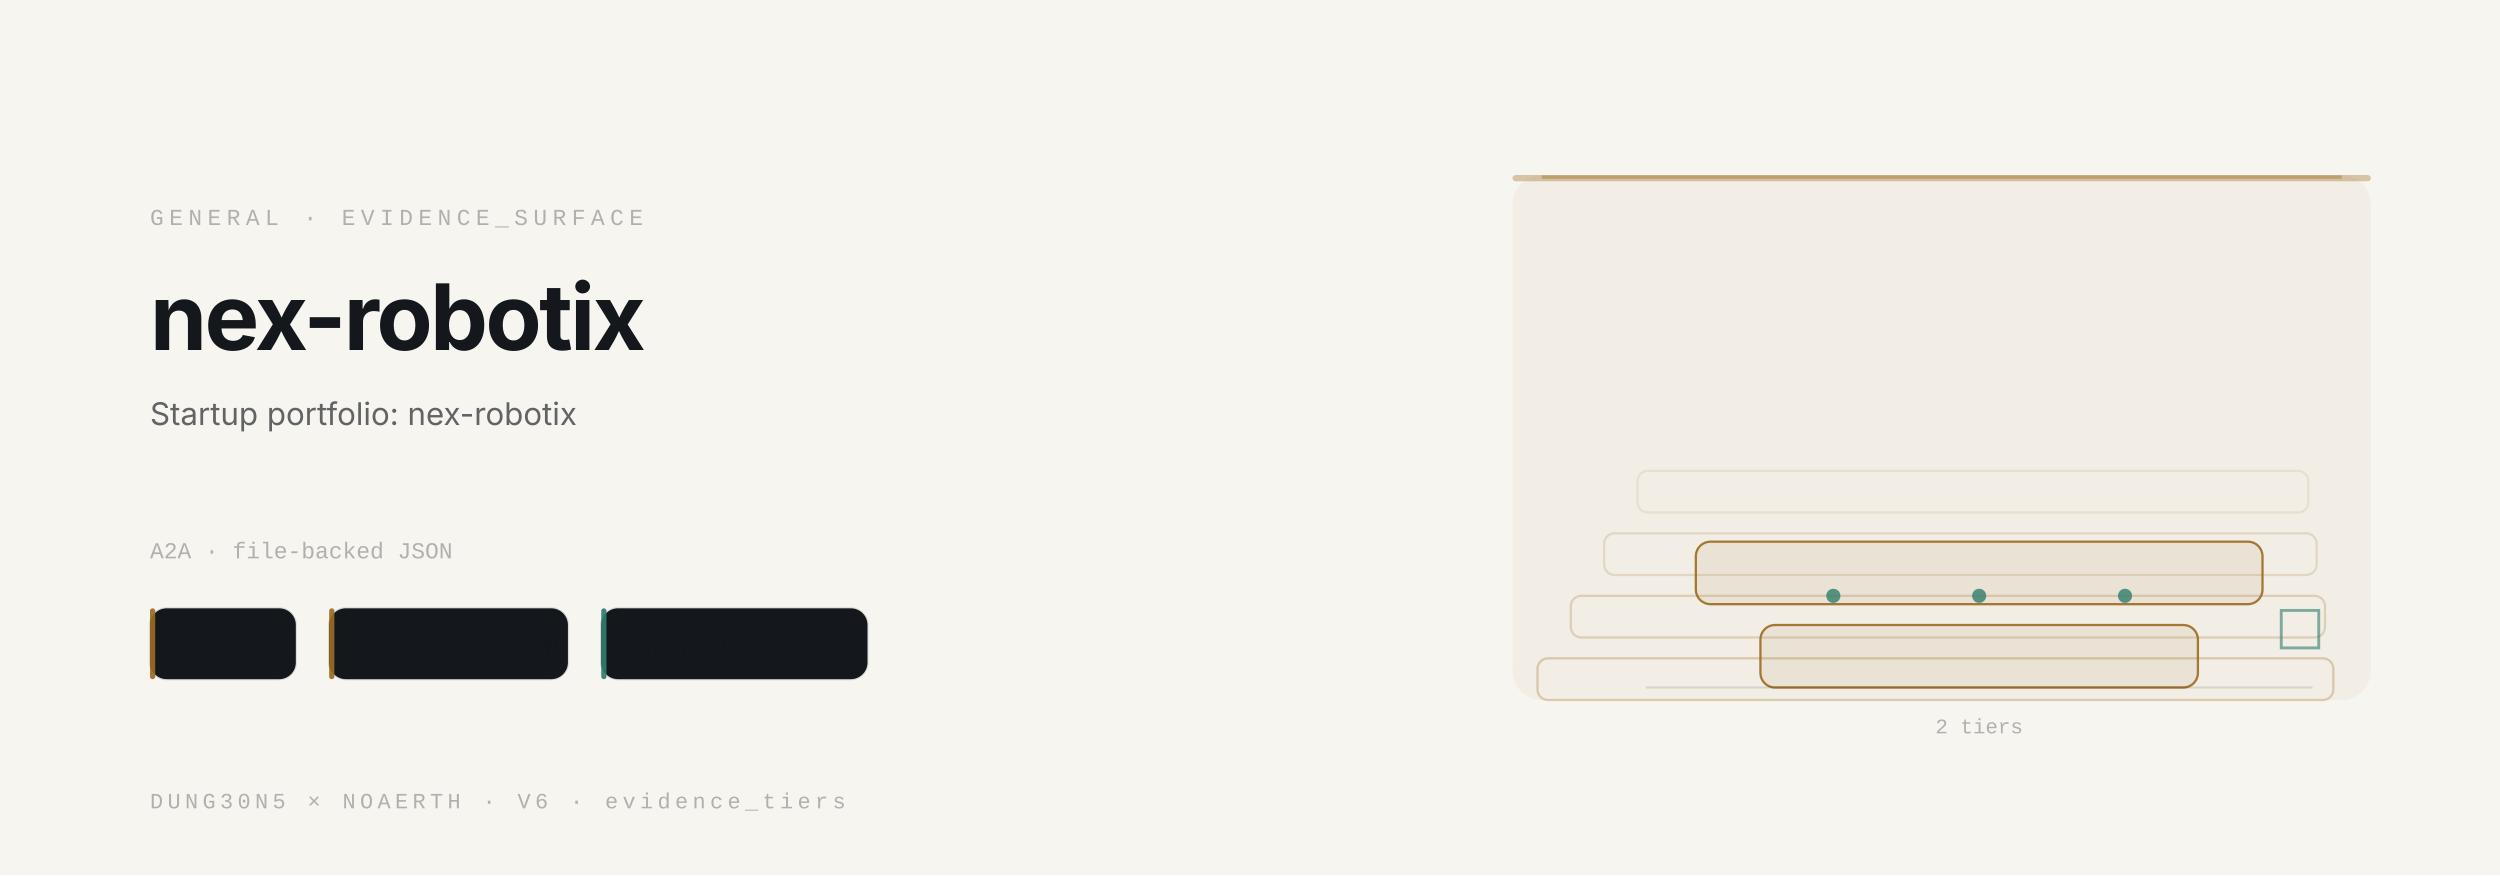
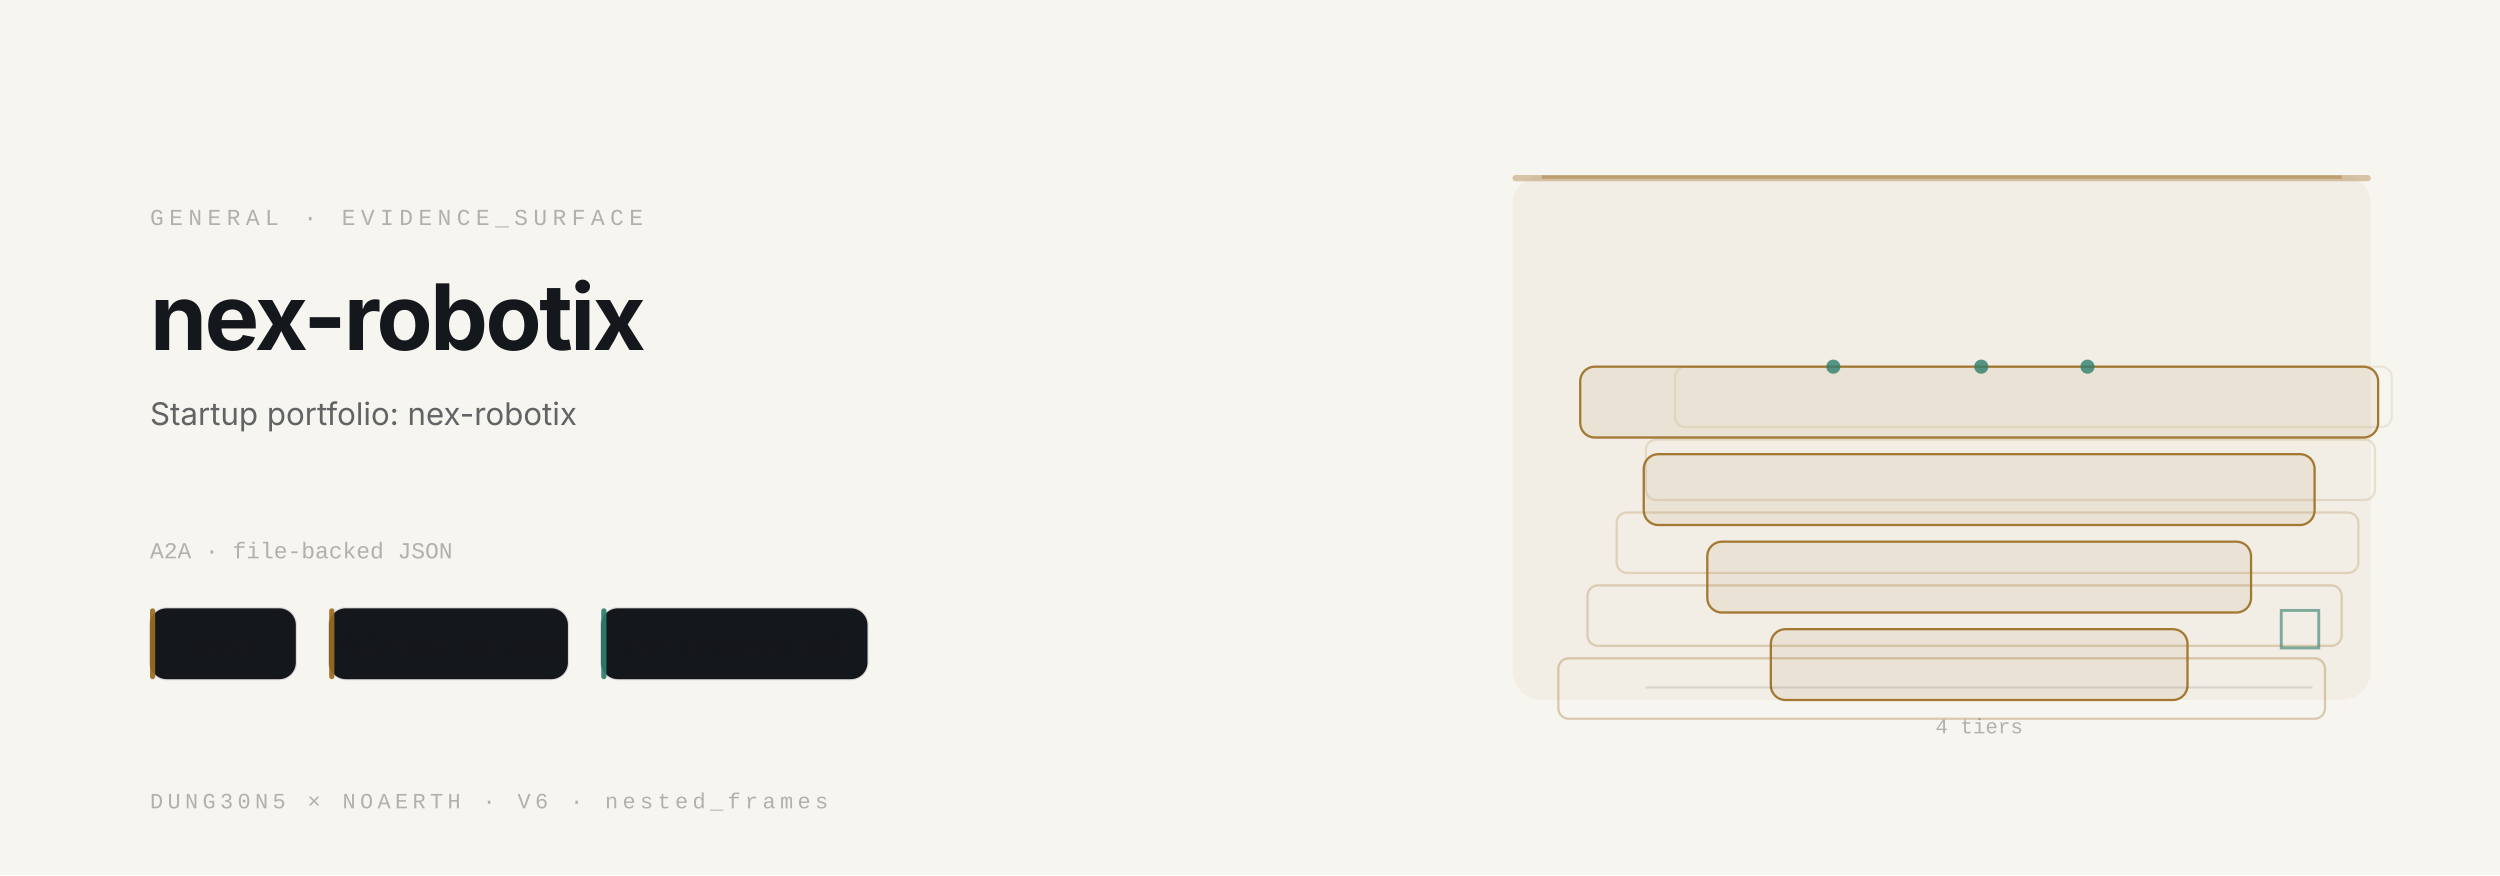
<svg xmlns="http://www.w3.org/2000/svg" viewBox="0 0 1200 420" width="1200" height="420" role="img" aria-label="nex-robotix: input → file-backed JSON → the returned value">
  <rect width="1200" height="420" fill="#f7f5f0" />
  <text x="72" y="108" font-family="ui-monospace, SFMono-Regular, Menlo, Monaco, Consolas, 'Liberation Mono', monospace" font-size="11" letter-spacing="2.6" fill="#14171c4f">GENERAL · EVIDENCE_SURFACE</text>
  <text x="72" y="168" font-family="-apple-system, BlinkMacSystemFont, 'Segoe UI', Inter, Helvetica, Arial, sans-serif" font-size="44" font-weight="660" letter-spacing="-1.2" fill="#14171c">nex-robotix</text>
  <text x="72" y="204" font-family="-apple-system, BlinkMacSystemFont, 'Segoe UI', Inter, Helvetica, Arial, sans-serif" font-size="15" fill="#14171ca8">Startup portfolio: nex-robotix</text>
  <text x="72" y="268" font-family="ui-monospace, SFMono-Regular, Menlo, Monaco, Consolas, 'Liberation Mono', monospace" font-size="11" fill="#14171c4f">A2A · file-backed JSON</text>
  <rect x="72.0" y="292.0" width="70.0" height="34.0" rx="8" fill="#14171c" stroke="#14171c1f" stroke-width="1.1" />
  <rect x="72.0" y="292.0" width="2.5" height="34.0" rx="1.2" fill="#9a6b1f" opacity="0.92" />
  <text x="107.0" y="314" font-family="ui-monospace, SFMono-Regular, Menlo, Monaco, Consolas, 'Liberation Mono', monospace" font-size="11" fill="#14171c" fill-opacity="0.82" text-anchor="middle">input</text>
  <rect x="158.0" y="292.0" width="114.6" height="34.0" rx="8" fill="#14171c" stroke="#14171c1f" stroke-width="1.1" />
  <rect x="158.0" y="292.0" width="2.5" height="34.0" rx="1.2" fill="#9a6b1f" opacity="0.92" />
  <text x="215.3" y="314" font-family="ui-monospace, SFMono-Regular, Menlo, Monaco, Consolas, 'Liberation Mono', monospace" font-size="11" fill="#14171c" fill-opacity="0.82" text-anchor="middle">file-backed JSON</text>
  <rect x="288.6" y="292.0" width="127.8" height="34.0" rx="8" fill="#14171c" stroke="#14171c1f" stroke-width="1.1" />
  <rect x="288.6" y="292.0" width="2.5" height="34.0" rx="1.2" fill="#2f7d6c" opacity="0.92" />
  <text x="352.5" y="314" font-family="ui-monospace, SFMono-Regular, Menlo, Monaco, Consolas, 'Liberation Mono', monospace" font-size="11" fill="#14171c" fill-opacity="0.82" text-anchor="middle">the returned val</text>
  <rect x="726.0" y="84.0" width="412.0" height="252.0" rx="14" fill="#9a6b1f" fill-opacity="0.05" />
  <line x1="740.0" y1="85.0" x2="1124.0" y2="85.0" stroke="#9a6b1f" stroke-width="1.6" opacity="0.4" />
-   <rect x="738.0" y="316.0" width="382.0" height="20" rx="5" fill="none" stroke="#9a6b1f" stroke-width="1.1" opacity="0.30" />
-   <rect x="754.0" y="286.0" width="362.0" height="20" rx="5" fill="none" stroke="#9a6b1f" stroke-width="1.1" opacity="0.24" />
-   <rect x="770.0" y="256.0" width="342.0" height="20" rx="5" fill="none" stroke="#9a6b1f" stroke-width="1.1" opacity="0.18" />
-   <rect x="786.0" y="226.0" width="322.0" height="20" rx="5" fill="none" stroke="#9a6b1f" stroke-width="1.1" opacity="0.12" />
+   <rect x="748.0" y="316.0" width="368.0" height="29" rx="5" fill="none" stroke="#9a6b1f" stroke-width="1.1" opacity="0.32" />
+   <rect x="762.0" y="281.0" width="362.0" height="29" rx="5" fill="none" stroke="#9a6b1f" stroke-width="1.1" opacity="0.27" />
+   <rect x="776.0" y="246.0" width="356.0" height="29" rx="5" fill="none" stroke="#9a6b1f" stroke-width="1.1" opacity="0.22" />
+   <rect x="790.0" y="211.0" width="350.0" height="29" rx="5" fill="none" stroke="#9a6b1f" stroke-width="1.1" opacity="0.17" />
+   <rect x="804.0" y="176.0" width="344.0" height="29" rx="5" fill="none" stroke="#9a6b1f" stroke-width="1.1" opacity="0.12" />
  <rect x="726.0" y="84.0" width="412.0" height="3" rx="1.5" fill="#9a6b1f" opacity="0.35" />
  <path d="M1095.0 293.0 h18 v18 h-18 z" fill="none" stroke="#2f7d6c" stroke-width="1.4" opacity="0.6" />
-   <rect x="845.0" y="300.0" width="210.0" height="30" rx="7" fill="#9a6b1f" fill-opacity="0.09" stroke="#9a6b1f" stroke-width="1.1" opacity="0.9" />
-   <rect x="814.0" y="260.0" width="272.0" height="30" rx="7" fill="#9a6b1f" fill-opacity="0.09" stroke="#9a6b1f" stroke-width="1.1" opacity="0.9" />
-   <circle cx="880" cy="286" r="3.4" fill="#2f7d6c" opacity="0.8" />
-   <circle cx="950" cy="286" r="3.4" fill="#2f7d6c" opacity="0.8" />
-   <circle cx="1020" cy="286" r="3.4" fill="#2f7d6c" opacity="0.8" />
+   <rect x="850.0" y="302.0" width="200.0" height="34" rx="7" fill="#9a6b1f" fill-opacity="0.09" stroke="#9a6b1f" stroke-width="1.1" opacity="0.9" />
+   <rect x="819.5" y="260.0" width="261.0" height="34" rx="7" fill="#9a6b1f" fill-opacity="0.09" stroke="#9a6b1f" stroke-width="1.1" opacity="0.9" />
+   <rect x="789.0" y="218.0" width="322.0" height="34" rx="7" fill="#9a6b1f" fill-opacity="0.09" stroke="#9a6b1f" stroke-width="1.1" opacity="0.9" />
+   <rect x="758.5" y="176.0" width="383.0" height="34" rx="7" fill="#9a6b1f" fill-opacity="0.09" stroke="#9a6b1f" stroke-width="1.1" opacity="0.9" />
+   <circle cx="880" cy="176" r="3.4" fill="#2f7d6c" opacity="0.8" />
+   <circle cx="951" cy="176" r="3.4" fill="#2f7d6c" opacity="0.8" />
+   <circle cx="1002" cy="176" r="3.4" fill="#2f7d6c" opacity="0.8" />
  <line x1="790" y1="330" x2="1110" y2="330" stroke="#14171c1f" stroke-width="1" />
-   <text x="950" y="352" font-family="ui-monospace, SFMono-Regular, Menlo, Monaco, Consolas, 'Liberation Mono', monospace" font-size="10" fill="#14171c4f" text-anchor="middle">2 tiers</text>
-   <text x="72" y="388" font-family="ui-monospace, SFMono-Regular, Menlo, Monaco, Consolas, 'Liberation Mono', monospace" font-size="10.5" letter-spacing="2.1" fill="#14171c4f">DUNG30N5 × NOAERTH · V6 · evidence_tiers</text>
+   <text x="950" y="352" font-family="ui-monospace, SFMono-Regular, Menlo, Monaco, Consolas, 'Liberation Mono', monospace" font-size="10" fill="#14171c4f" text-anchor="middle">4 tiers</text>
+   <text x="72" y="388" font-family="ui-monospace, SFMono-Regular, Menlo, Monaco, Consolas, 'Liberation Mono', monospace" font-size="10.5" letter-spacing="2.1" fill="#14171c4f">DUNG30N5 × NOAERTH · V6 · nested_frames</text>
</svg>
